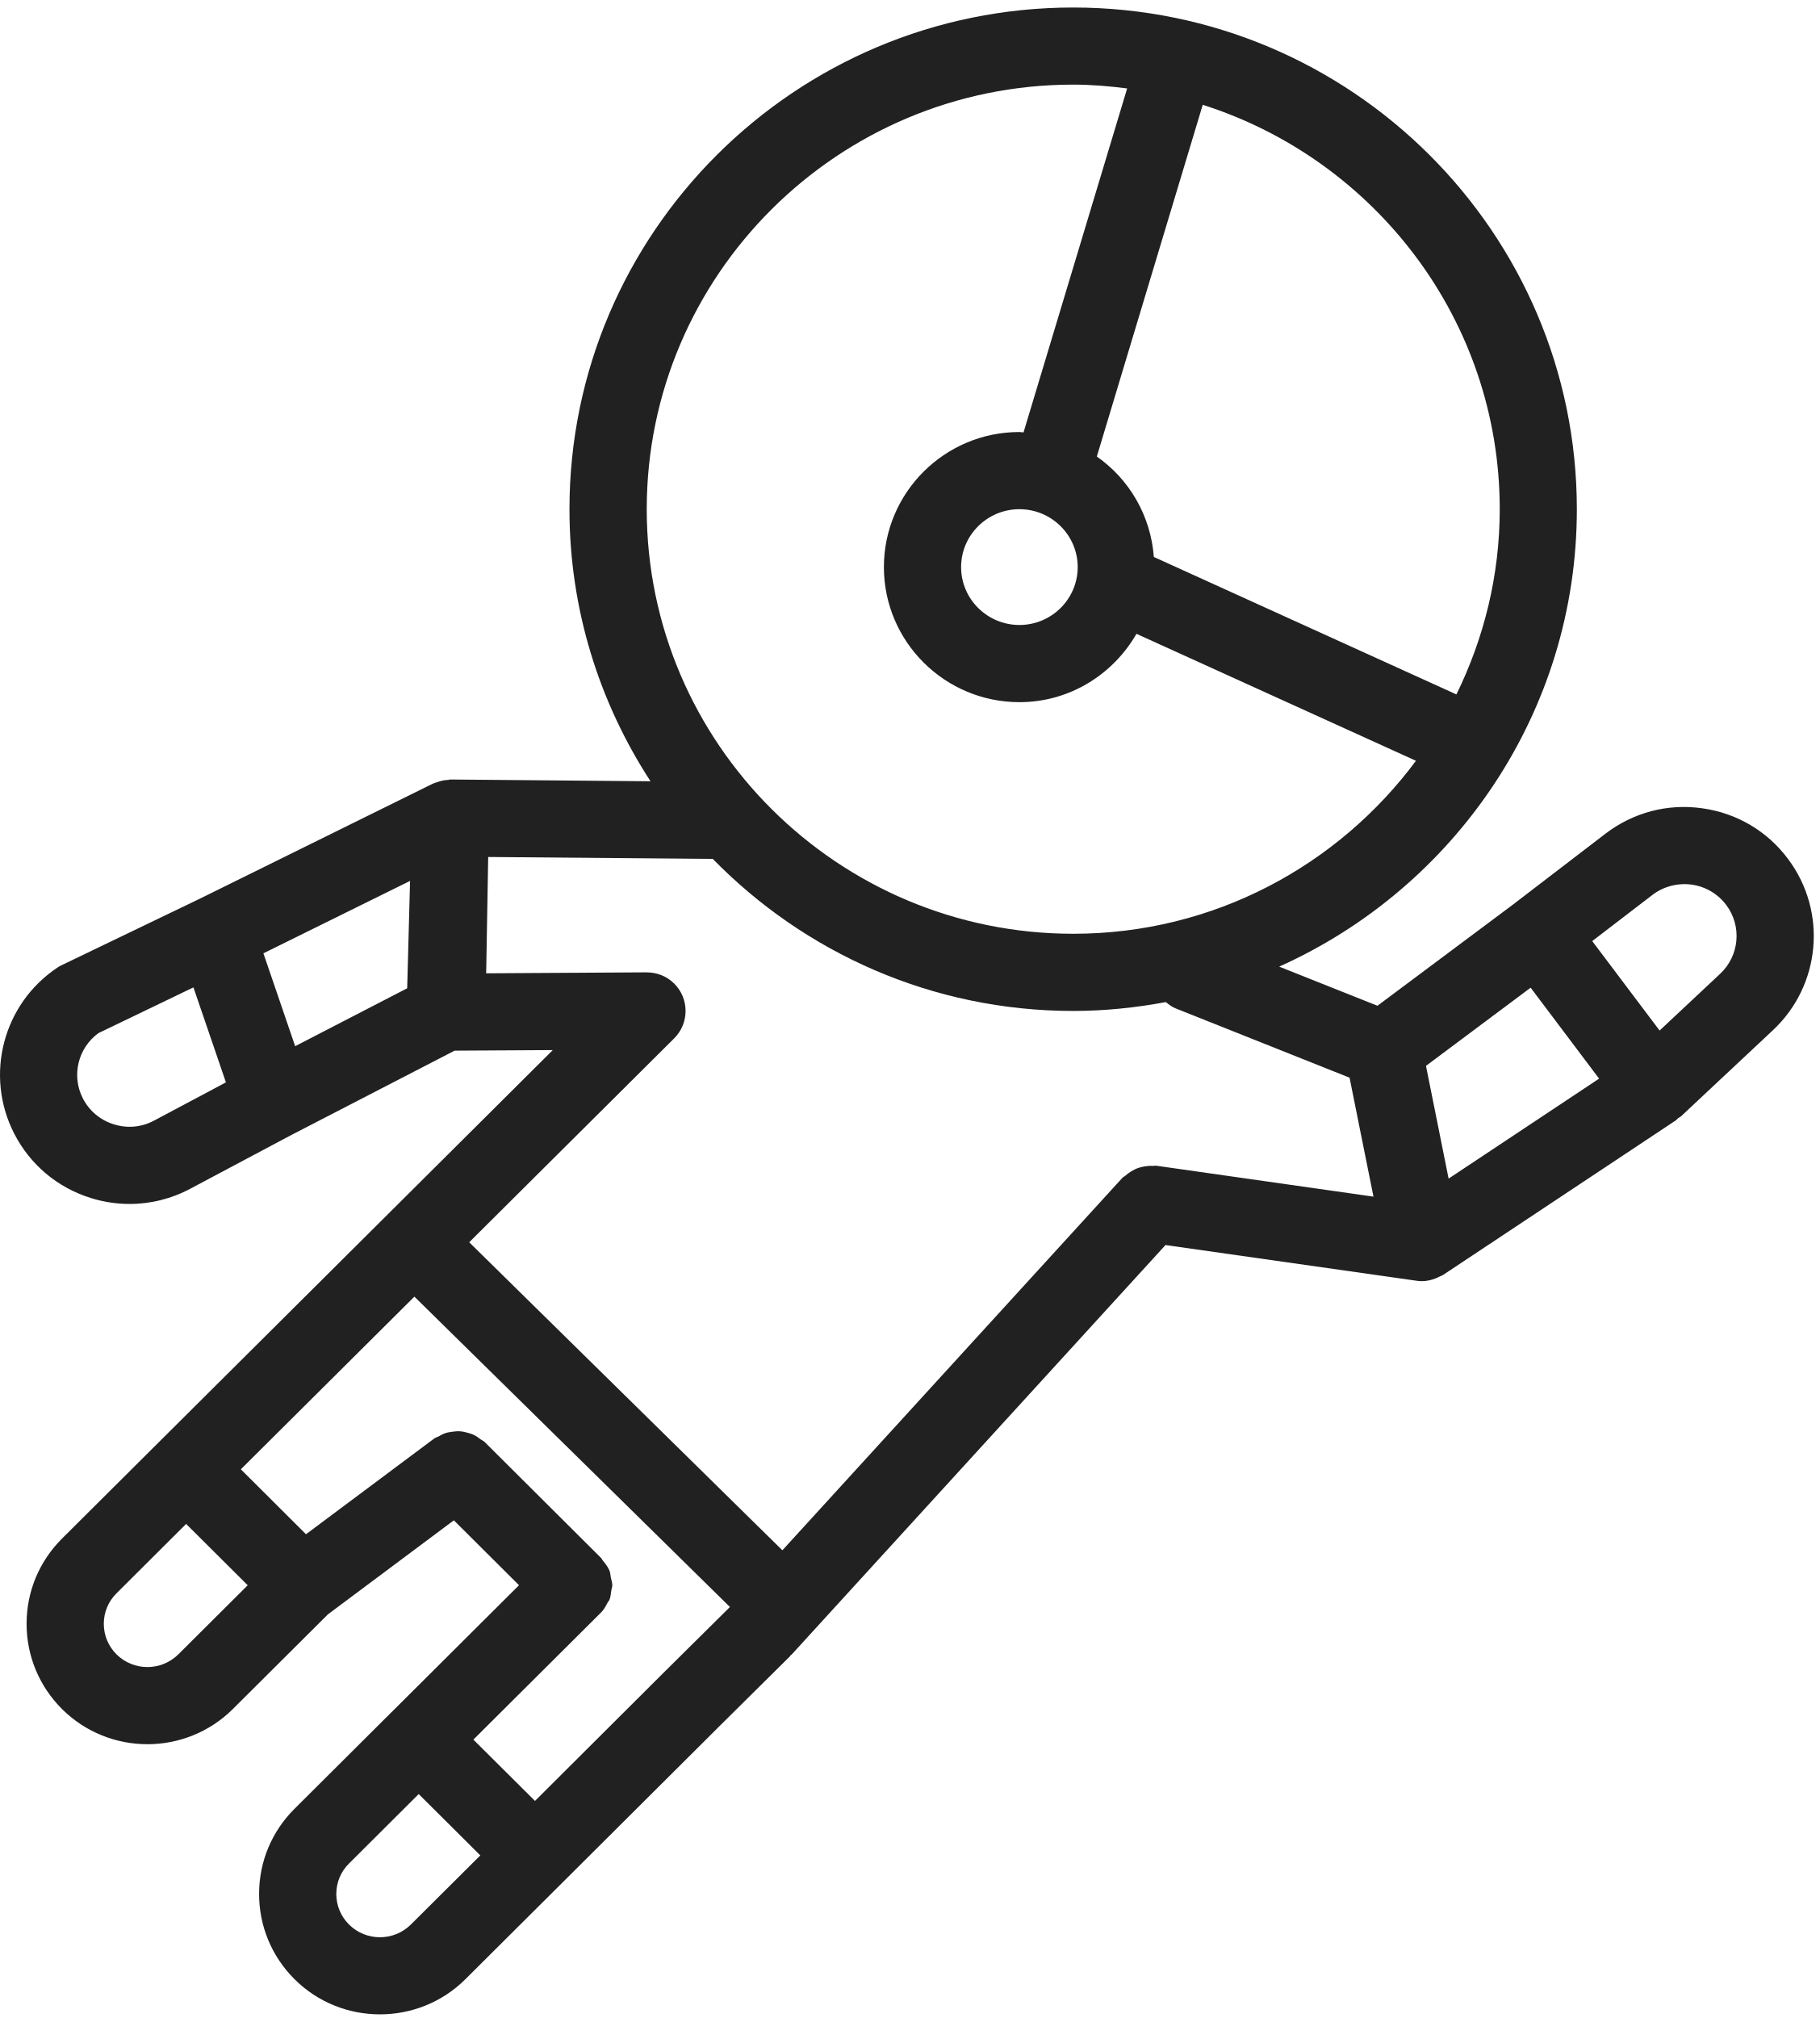
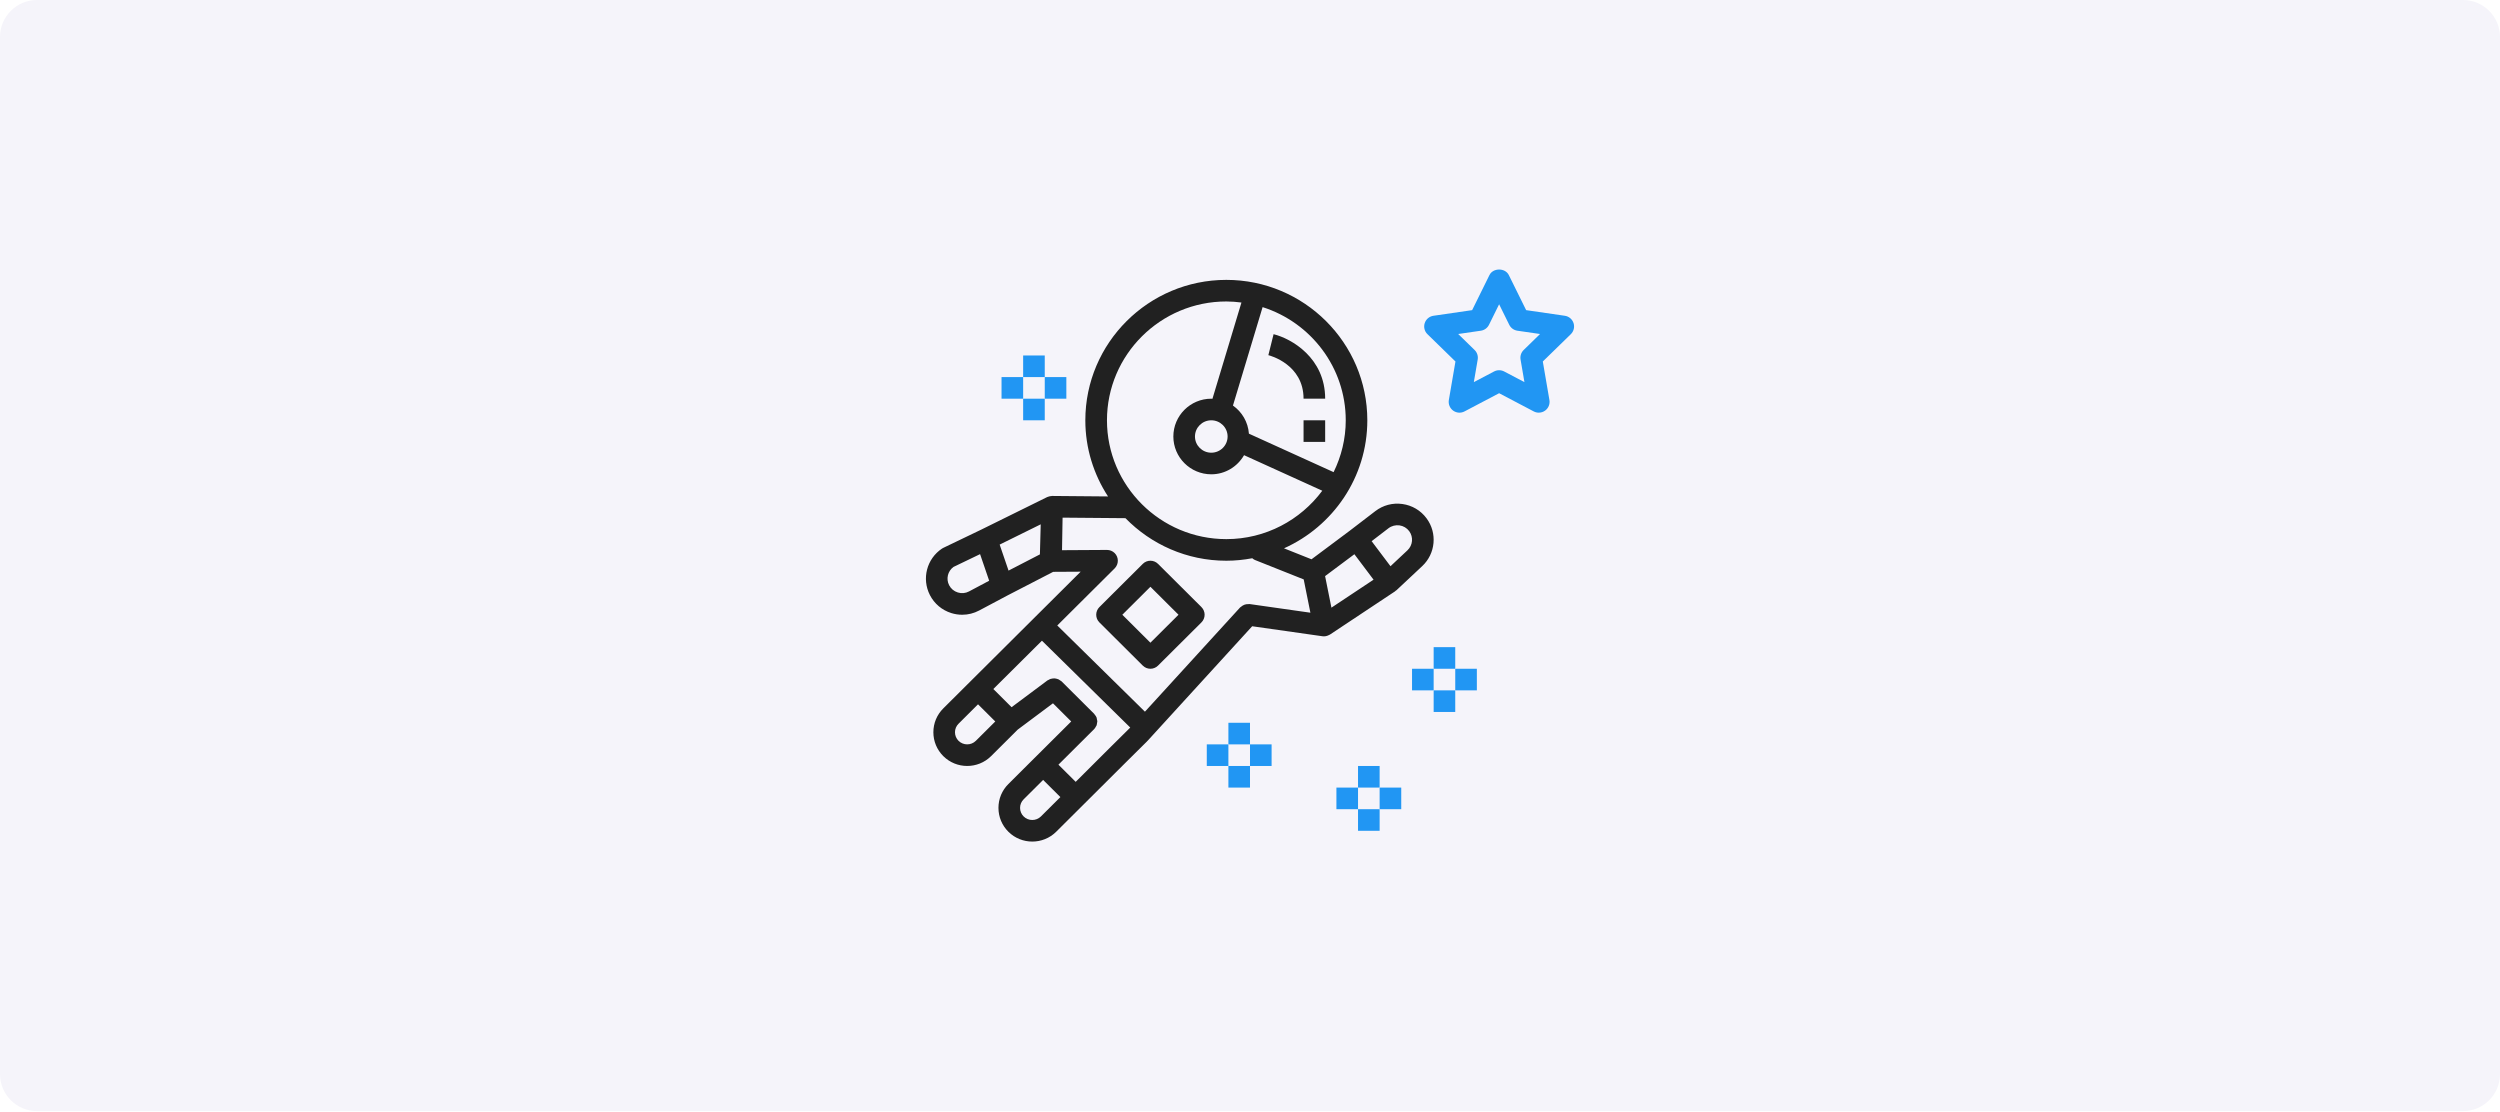
- <svg xmlns="http://www.w3.org/2000/svg" width="55" height="61" viewBox="0 0 55 61" fill="none">
-   <path d="M54.063 25.974C53.435 25.126 52.512 24.58 51.464 24.433C50.412 24.283 49.373 24.56 48.533 25.203L45.795 27.301L45.794 27.303L41.643 30.402L38.672 29.219C43.969 26.843 47.671 21.545 47.671 15.394C47.671 7.031 40.84 0.227 32.444 0.227C24.047 0.227 17.216 7.031 17.216 15.394C17.216 18.425 18.123 21.244 19.666 23.616L13.62 23.563C13.617 23.563 13.613 23.563 13.61 23.563C13.591 23.563 13.576 23.573 13.559 23.574C13.443 23.578 13.33 23.602 13.219 23.642C13.191 23.652 13.162 23.658 13.135 23.671C13.121 23.677 13.107 23.678 13.093 23.685L6.021 27.176C6.02 27.176 6.018 27.176 6.018 27.177L1.877 29.169C1.831 29.189 1.784 29.216 1.739 29.246C0.088 30.345 -0.474 32.504 0.43 34.268C0.912 35.206 1.732 35.896 2.74 36.212C3.129 36.334 3.525 36.393 3.919 36.393C4.553 36.393 5.181 36.238 5.756 35.931L8.792 34.317L13.744 31.759L16.712 31.742L4.808 43.588C4.807 43.59 4.806 43.59 4.805 43.591L1.876 46.507C1.185 47.196 0.804 48.109 0.804 49.084C0.804 50.056 1.185 50.972 1.876 51.662C2.587 52.369 3.521 52.724 4.456 52.724C5.392 52.724 6.325 52.369 7.038 51.662L9.913 48.799L13.721 45.956L15.691 47.918L11.838 51.755C11.836 51.756 11.835 51.756 11.834 51.758L8.906 54.674C8.214 55.362 7.833 56.276 7.833 57.25C7.833 58.223 8.214 59.139 8.906 59.829C9.616 60.536 10.552 60.89 11.486 60.89C12.421 60.89 13.357 60.536 14.068 59.829L16.998 56.912L21.684 52.245C21.685 52.244 21.685 52.243 21.686 52.242L23.895 50.054L23.887 50.046C23.901 50.032 23.921 50.027 23.935 50.012L35.235 37.635L42.828 38.715C42.883 38.723 42.938 38.727 42.992 38.727C43.134 38.727 43.27 38.693 43.402 38.643C43.441 38.629 43.474 38.61 43.511 38.592C43.553 38.571 43.597 38.559 43.637 38.532L50.666 33.865C50.692 33.848 50.706 33.82 50.73 33.801C50.758 33.779 50.793 33.77 50.819 33.745L53.6 31.14C55.047 29.784 55.247 27.563 54.063 25.974ZM4.66 33.872C4.281 34.075 3.851 34.116 3.439 33.985C3.03 33.858 2.699 33.579 2.505 33.203C2.153 32.516 2.357 31.681 2.974 31.23L5.848 29.847L6.54 31.869L6.83 32.718L4.66 33.872ZM12.31 29.874L8.923 31.624L8.365 29.991L7.963 28.817L12.397 26.628L12.31 29.874ZM45.34 15.392C45.34 17.401 44.861 19.296 44.03 20.991L34.883 16.836C34.788 15.582 34.137 14.484 33.159 13.8L36.361 3.168C41.563 4.823 45.34 9.675 45.34 15.392ZM19.552 15.392C19.552 8.316 25.336 2.558 32.446 2.558C32.999 2.558 33.54 2.605 34.076 2.673L30.943 13.071C30.901 13.07 30.862 13.059 30.819 13.059C28.56 13.059 26.722 14.89 26.722 17.142C26.722 19.394 28.56 21.225 30.819 21.225C32.337 21.225 33.65 20.387 34.358 19.159L42.807 22.997C40.456 26.162 36.694 28.226 32.446 28.226C25.336 28.226 19.552 22.468 19.552 15.392ZM32.581 17.142C32.581 18.107 31.79 18.892 30.819 18.892C29.847 18.892 29.056 18.107 29.056 17.142C29.056 16.177 29.847 15.392 30.819 15.392C31.79 15.392 32.581 16.177 32.581 17.142ZM5.392 50.007C4.875 50.52 4.038 50.519 3.523 50.009C3.274 49.76 3.138 49.432 3.138 49.084C3.138 48.736 3.274 48.408 3.523 48.162L5.627 46.065L7.489 47.919L5.392 50.007ZM12.422 58.174C11.905 58.687 11.068 58.688 10.552 58.175C10.303 57.927 10.167 57.599 10.167 57.25C10.167 56.903 10.303 56.575 10.552 56.329L12.658 54.231L13.539 55.107L14.521 56.085L12.422 58.174ZM20.038 50.586C20.037 50.587 20.036 50.587 20.035 50.589L16.174 54.438L15.293 53.562L14.311 52.585L18.168 48.745C18.168 48.745 18.168 48.745 18.168 48.744C18.169 48.743 18.17 48.743 18.172 48.742C18.259 48.654 18.314 48.549 18.368 48.445C18.383 48.415 18.412 48.389 18.425 48.358C18.461 48.268 18.467 48.171 18.481 48.077C18.488 48.023 18.511 47.973 18.511 47.918C18.511 47.84 18.483 47.764 18.467 47.687C18.453 47.617 18.453 47.546 18.426 47.478C18.382 47.368 18.306 47.272 18.227 47.177C18.204 47.151 18.196 47.119 18.172 47.094C18.172 47.094 18.172 47.094 18.171 47.094C18.169 47.093 18.169 47.091 18.168 47.09L14.653 43.59C14.616 43.552 14.568 43.537 14.526 43.505C14.464 43.458 14.405 43.413 14.336 43.38C14.269 43.347 14.201 43.327 14.131 43.308C14.057 43.287 13.985 43.271 13.906 43.265C13.835 43.26 13.769 43.267 13.697 43.276C13.619 43.285 13.546 43.295 13.47 43.32C13.396 43.343 13.331 43.379 13.264 43.418C13.22 43.442 13.171 43.451 13.13 43.481L9.251 46.377L7.281 44.414L12.528 39.195L22.067 48.576L20.038 50.586ZM34.954 35.237C34.921 35.233 34.889 35.245 34.855 35.243C34.77 35.238 34.688 35.244 34.603 35.258C34.537 35.27 34.474 35.283 34.411 35.305C34.336 35.331 34.269 35.366 34.2 35.407C34.134 35.447 34.075 35.489 34.018 35.542C33.99 35.566 33.956 35.578 33.93 35.606L23.653 46.862L14.185 37.551L20.383 31.386C20.839 30.931 20.841 30.192 20.386 29.735C20.156 29.505 19.854 29.392 19.552 29.393V29.392L14.698 29.421L14.759 25.905L21.549 25.963C24.317 28.794 28.176 30.559 32.446 30.559C33.403 30.559 34.336 30.46 35.245 30.291C35.332 30.36 35.419 30.432 35.528 30.476L40.8 32.576L41.133 34.235L41.523 36.172L34.954 35.237ZM43.794 35.627L43.11 32.219L46.274 29.856L47.102 30.955L48.344 32.605L43.794 35.627ZM52.005 29.434L50.173 31.151L48.136 28.447L49.954 27.053C50.294 26.792 50.722 26.685 51.142 26.74C51.564 26.8 51.938 27.02 52.192 27.362C52.666 28 52.585 28.89 52.005 29.434Z" fill="#212121" />
+ <svg xmlns="http://www.w3.org/2000/svg" width="270" height="120" viewBox="0 0 270 120" fill="none">
+   <rect width="270" height="120" rx="4" fill="#F5F4FA" />
+   <path d="M169.943 34.896C169.806 34.475 169.442 34.167 169.002 34.103L164.823 33.495L162.953 29.708C162.561 28.91 161.253 28.91 160.861 29.708L158.991 33.495L154.811 34.103C154.372 34.167 154.008 34.474 153.869 34.897C153.732 35.319 153.845 35.783 154.164 36.092L157.189 39.041L156.475 43.203C156.401 43.641 156.58 44.083 156.938 44.344C157.301 44.608 157.775 44.641 158.168 44.433L161.906 42.467L165.644 44.433C165.815 44.523 166.002 44.567 166.188 44.567C166.429 44.567 166.671 44.492 166.874 44.344C167.233 44.083 167.413 43.641 167.337 43.203L166.623 39.041L169.648 36.092C169.965 35.782 170.08 35.319 169.943 34.896ZM164.556 37.799C164.282 38.066 164.155 38.454 164.221 38.832L164.638 41.269L162.45 40.118C162.28 40.029 162.093 39.984 161.906 39.984C161.72 39.984 161.534 40.029 161.362 40.118L159.174 41.269L159.591 38.832C159.657 38.454 159.531 38.068 159.256 37.799L157.484 36.072L159.932 35.717C160.312 35.662 160.64 35.423 160.811 35.078L161.905 32.862L162.999 35.078C163.17 35.422 163.497 35.662 163.878 35.717L166.325 36.072L164.556 37.799Z" fill="#2196F3" />
+   <path d="M157.167 69.892H154.834V72.226H157.167V69.892Z" fill="#2196F3" />
+   <path d="M157.167 74.559H154.834V76.892H157.167V74.559Z" fill="#2196F3" />
+   <path d="M159.5 72.226H157.167V74.559H159.5V72.226Z" fill="#2196F3" />
+   <path d="M154.834 72.226H152.5V74.559H154.834V72.226Z" fill="#2196F3" />
+   <path d="M149 82.726H146.667V85.059H149V82.726Z" fill="#2196F3" />
+   <path d="M149 87.393H146.667V89.726H149V87.393Z" fill="#2196F3" />
+   <path d="M151.334 85.059H149V87.393H151.334V85.059Z" fill="#2196F3" />
+   <path d="M146.667 85.059H144.333V87.393H146.667V85.059Z" fill="#2196F3" />
+   <path d="M135 78.059H132.667V80.393H135V78.059Z" fill="#2196F3" />
+   <path d="M135 82.726H132.667V85.059H135V82.726Z" fill="#2196F3" />
+   <path d="M137.333 80.392H135V82.726H137.333V80.392Z" fill="#2196F3" />
+   <path d="M132.667 80.392H130.333V82.726H132.667V80.392Z" fill="#2196F3" />
+   <path d="M112.833 38.392H110.5V40.725H112.833V38.392Z" fill="#2196F3" />
+   <path d="M112.833 43.059H110.5V45.392H112.833V43.059Z" fill="#2196F3" />
+   <path d="M115.166 40.725H112.833V43.059H115.166V40.725Z" fill="#2196F3" />
+   <path d="M110.5 40.725H108.166V43.059H110.5V40.725Z" fill="#2196F3" />
+   <path d="M154.064 55.974C153.435 55.126 152.512 54.58 151.464 54.433C150.412 54.283 149.373 54.56 148.533 55.203L145.795 57.301L145.794 57.303L141.643 60.403L138.672 59.219C143.969 56.843 147.671 51.545 147.671 45.394C147.671 37.031 140.84 30.227 132.444 30.227C124.047 30.227 117.216 37.031 117.216 45.394C117.216 48.425 118.123 51.244 119.666 53.616L113.62 53.563C113.617 53.563 113.613 53.563 113.61 53.563C113.591 53.563 113.576 53.573 113.559 53.574C113.443 53.578 113.33 53.602 113.219 53.642C113.191 53.652 113.162 53.658 113.135 53.671C113.121 53.676 113.107 53.678 113.093 53.685L106.021 57.176C106.02 57.176 106.018 57.176 106.018 57.178L101.877 59.169C101.831 59.189 101.784 59.216 101.739 59.246C100.088 60.345 99.526 62.504 100.43 64.268C100.912 65.206 101.732 65.896 102.74 66.212C103.129 66.334 103.525 66.393 103.919 66.393C104.553 66.393 105.181 66.238 105.756 65.931L108.792 64.317L113.744 61.759L116.712 61.742L104.808 73.588C104.807 73.59 104.806 73.59 104.805 73.591L101.876 76.507C101.185 77.196 100.804 78.109 100.804 79.084C100.804 80.056 101.185 80.972 101.876 81.662C102.587 82.369 103.521 82.724 104.456 82.724C105.392 82.724 106.325 82.369 107.038 81.662L109.913 78.799L113.721 75.956L115.691 77.918L111.838 81.755C111.836 81.756 111.835 81.756 111.834 81.757L108.906 84.674C108.214 85.362 107.833 86.276 107.833 87.25C107.833 88.223 108.214 89.139 108.906 89.829C109.616 90.536 110.552 90.89 111.486 90.89C112.421 90.89 113.357 90.536 114.068 89.829L116.998 86.912L121.684 82.245C121.685 82.244 121.685 82.243 121.687 82.242L123.895 80.054L123.887 80.046C123.901 80.032 123.921 80.027 123.935 80.012L135.235 67.635L142.828 68.715C142.883 68.723 142.938 68.727 142.993 68.727C143.134 68.727 143.27 68.693 143.402 68.643C143.441 68.629 143.474 68.61 143.511 68.592C143.553 68.571 143.597 68.559 143.637 68.532L150.666 63.865C150.692 63.848 150.706 63.82 150.73 63.801C150.758 63.779 150.793 63.77 150.819 63.745L153.6 61.14C155.047 59.784 155.247 57.563 154.064 55.974ZM104.66 63.872C104.281 64.075 103.851 64.116 103.439 63.985C103.03 63.858 102.699 63.579 102.505 63.203C102.153 62.517 102.357 61.681 102.974 61.23L105.848 59.847L106.54 61.869L106.83 62.718L104.66 63.872ZM112.31 59.874L108.923 61.624L108.365 59.991L107.963 58.817L112.397 56.628L112.31 59.874ZM145.34 45.392C145.34 47.401 144.861 49.296 144.03 50.991L134.883 46.836C134.788 45.582 134.137 44.484 133.159 43.8L136.361 33.169C141.563 34.823 145.34 39.675 145.34 45.392ZM119.552 45.392C119.552 38.316 125.336 32.558 132.446 32.558C132.999 32.558 133.54 32.605 134.076 32.673L130.943 43.071C130.901 43.07 130.862 43.059 130.819 43.059C128.56 43.059 126.722 44.89 126.722 47.142C126.722 49.394 128.56 51.225 130.819 51.225C132.337 51.225 133.65 50.387 134.358 49.159L142.807 52.998C140.456 56.161 136.694 58.225 132.446 58.225C125.336 58.225 119.552 52.468 119.552 45.392ZM132.581 47.142C132.581 48.107 131.79 48.892 130.819 48.892C129.847 48.892 129.056 48.107 129.056 47.142C129.056 46.177 129.847 45.392 130.819 45.392C131.79 45.392 132.581 46.177 132.581 47.142ZM105.392 80.007C104.875 80.52 104.038 80.519 103.523 80.009C103.274 79.76 103.138 79.432 103.138 79.084C103.138 78.736 103.274 78.408 103.523 78.162L105.627 76.065L107.489 77.919L105.392 80.007ZM112.422 88.174C111.905 88.686 111.068 88.688 110.552 88.175C110.303 87.927 110.167 87.599 110.167 87.25C110.167 86.903 110.303 86.575 110.552 86.329L112.658 84.231L113.539 85.107L114.521 86.085L112.422 88.174ZM120.038 80.586C120.037 80.587 120.036 80.587 120.035 80.588L116.174 84.439L115.293 83.562L114.311 82.585L118.168 78.745C118.168 78.745 118.168 78.745 118.168 78.744C118.169 78.743 118.17 78.743 118.172 78.742C118.259 78.654 118.314 78.549 118.368 78.445C118.383 78.415 118.412 78.389 118.425 78.358C118.461 78.268 118.467 78.171 118.481 78.077C118.488 78.023 118.511 77.973 118.511 77.918C118.511 77.84 118.483 77.764 118.467 77.687C118.453 77.617 118.453 77.546 118.426 77.478C118.382 77.368 118.306 77.272 118.227 77.177C118.204 77.151 118.196 77.119 118.172 77.094C118.172 77.094 118.172 77.094 118.17 77.094C118.169 77.093 118.169 77.091 118.168 77.09L114.653 73.59C114.616 73.552 114.568 73.537 114.526 73.505C114.464 73.458 114.404 73.413 114.336 73.379C114.269 73.347 114.201 73.327 114.131 73.308C114.057 73.287 113.984 73.271 113.906 73.265C113.835 73.26 113.769 73.267 113.697 73.276C113.619 73.285 113.546 73.295 113.47 73.32C113.396 73.343 113.331 73.379 113.264 73.418C113.22 73.442 113.171 73.451 113.131 73.481L109.251 76.377L107.281 74.414L112.529 69.195L122.067 78.576L120.038 80.586ZM134.954 65.237C134.921 65.233 134.889 65.245 134.855 65.243C134.77 65.238 134.689 65.244 134.603 65.258C134.537 65.27 134.474 65.283 134.411 65.305C134.336 65.331 134.269 65.366 134.2 65.407C134.134 65.447 134.075 65.489 134.018 65.542C133.99 65.566 133.956 65.578 133.93 65.606L123.653 76.862L114.185 67.551L120.382 61.386C120.839 60.931 120.841 60.192 120.386 59.735C120.156 59.505 119.854 59.392 119.552 59.393V59.392L114.698 59.421L114.759 55.905L121.549 55.963C124.317 58.794 128.176 60.559 132.446 60.559C133.403 60.559 134.336 60.46 135.245 60.291C135.332 60.361 135.419 60.432 135.528 60.476L140.8 62.576L141.133 64.235L141.523 66.172L134.954 65.237ZM143.794 65.627L143.11 62.219L146.274 59.856L147.102 60.955L148.344 62.605L143.794 65.627ZM152.005 59.434L150.173 61.151L148.136 58.447L149.954 57.053C150.294 56.792 150.722 56.685 151.142 56.74C151.564 56.8 151.938 57.02 152.192 57.362C152.666 58 152.585 58.891 152.005 59.434Z" fill="#212121" />
+   <path d="M129.755 65.565L125.067 60.898C124.613 60.445 123.876 60.445 123.421 60.898L118.734 65.565C118.515 65.786 118.391 66.082 118.391 66.392C118.391 66.703 118.513 67 118.734 67.219L123.421 71.886C123.648 72.112 123.947 72.226 124.244 72.226C124.542 72.226 124.84 72.112 125.067 71.886L129.755 67.219C129.974 67 130.099 66.703 130.099 66.392C130.099 66.082 129.975 65.784 129.755 65.565ZM124.244 69.413L121.211 66.392L124.244 63.372L127.279 66.392L124.244 69.413Z" fill="#212121" />
+   <path d="M137.547 36.092L136.983 38.358C137.138 38.397 140.784 39.346 140.784 43.059H143.118C143.118 38.646 139.474 36.572 137.547 36.092Z" fill="#212121" />
+   <path d="M143.118 45.392H140.784V47.725H143.118V45.392Z" fill="#212121" />
</svg>
